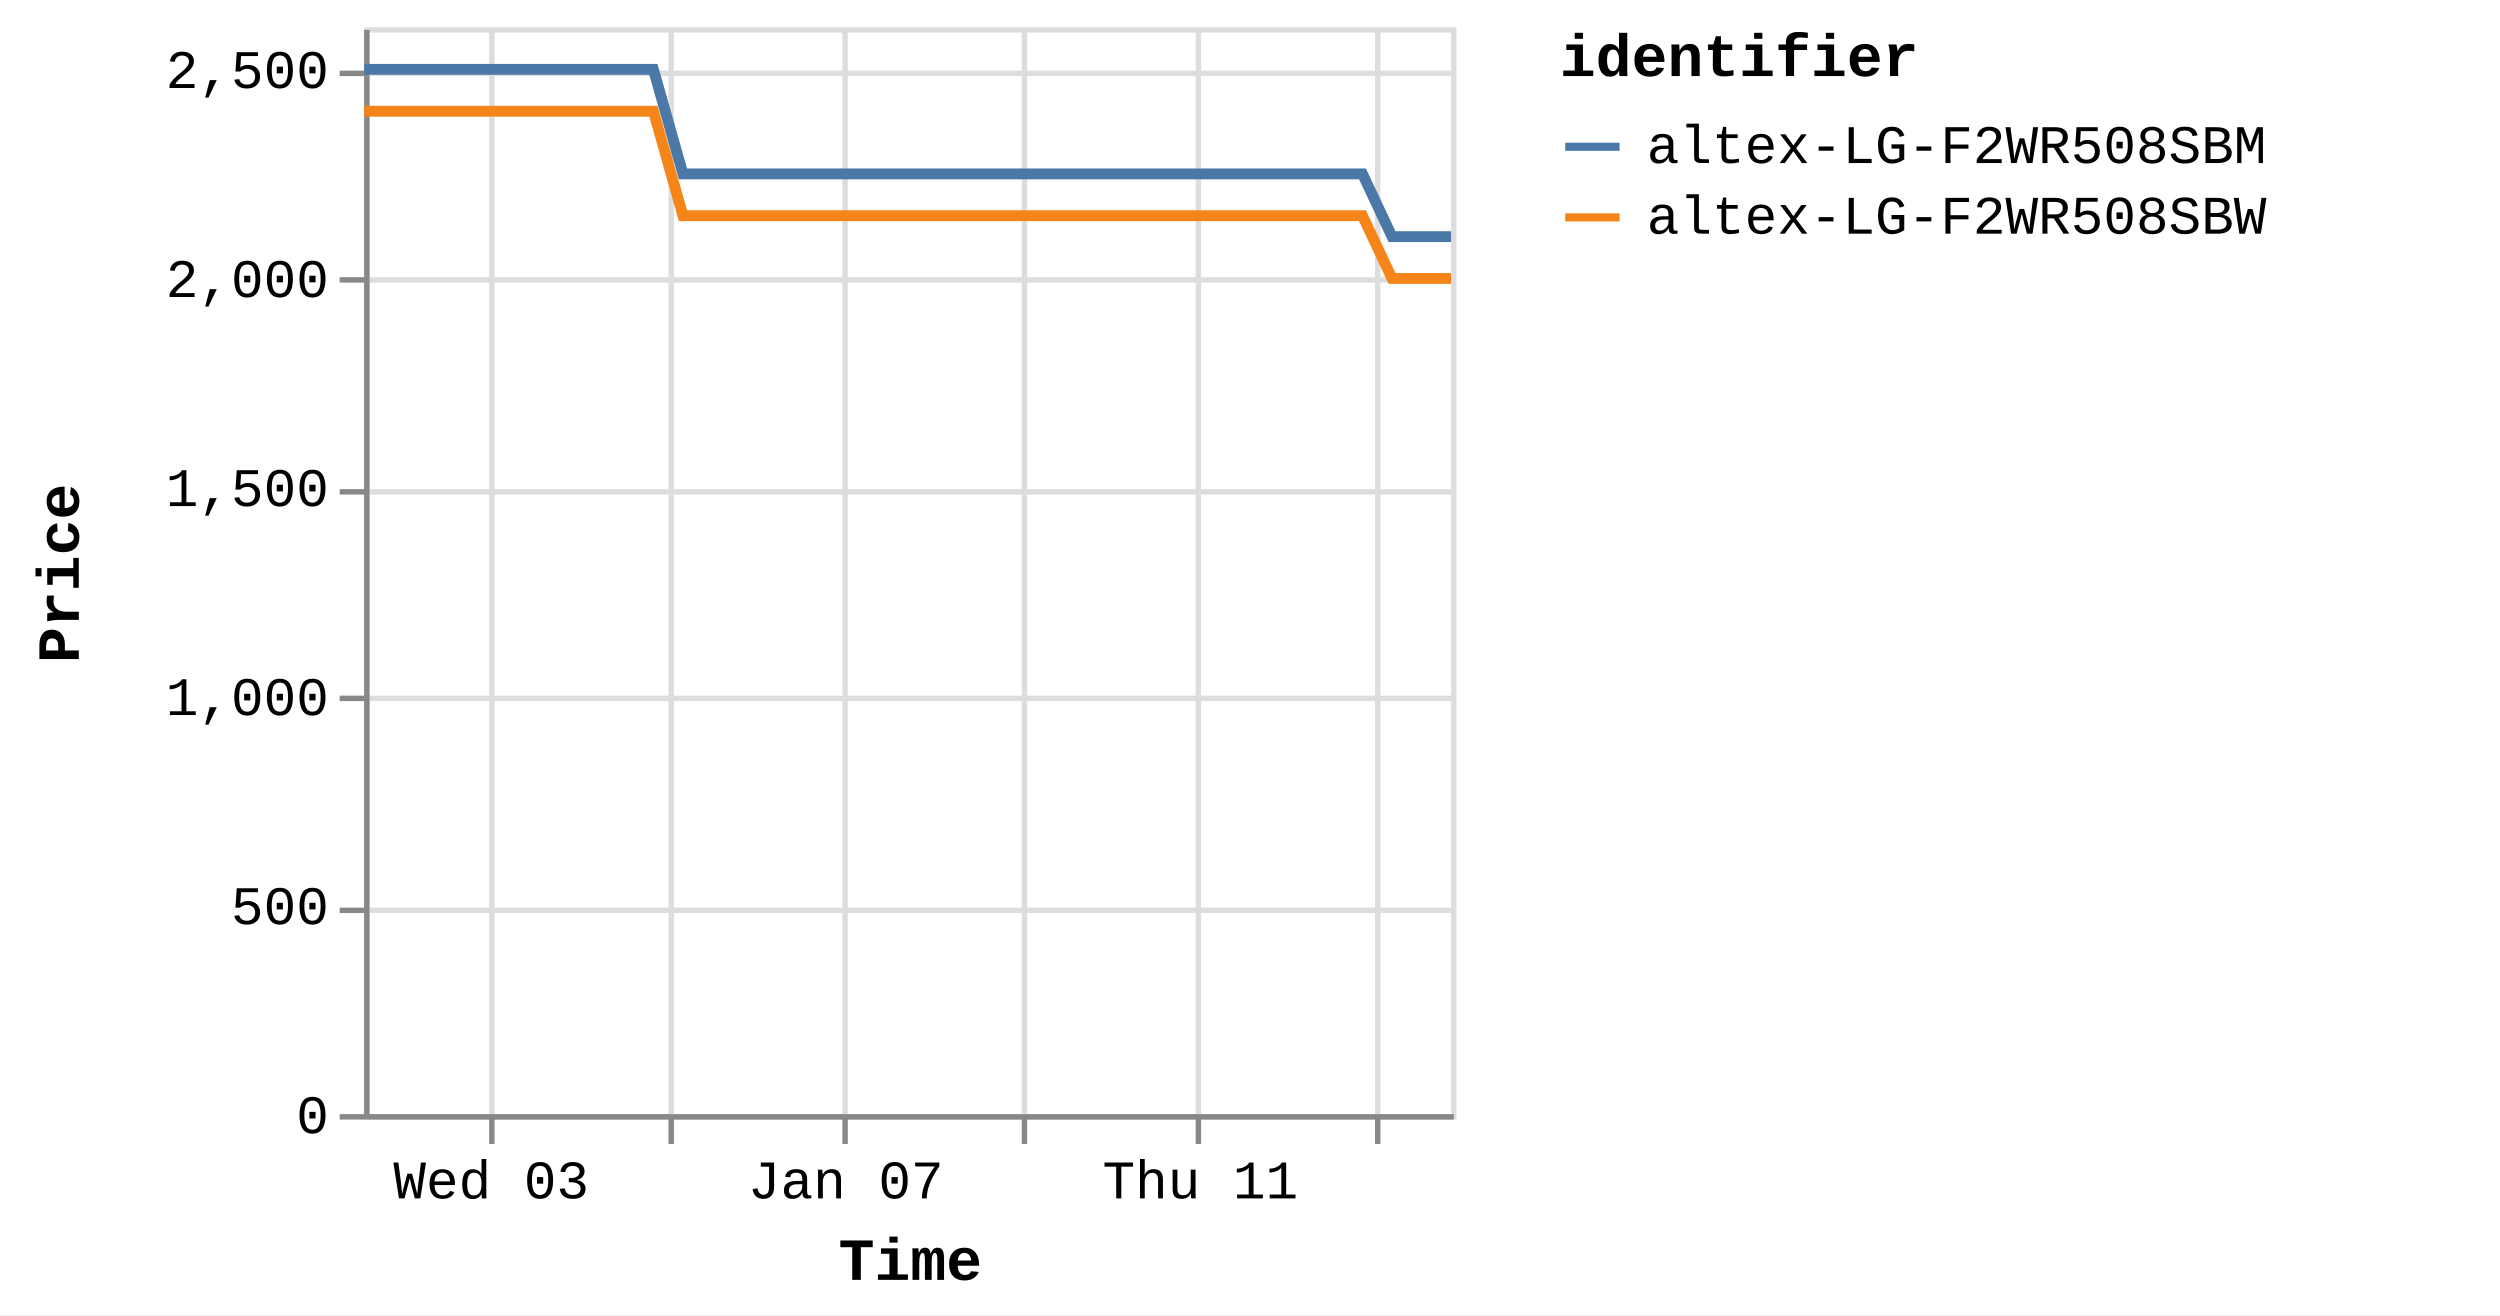
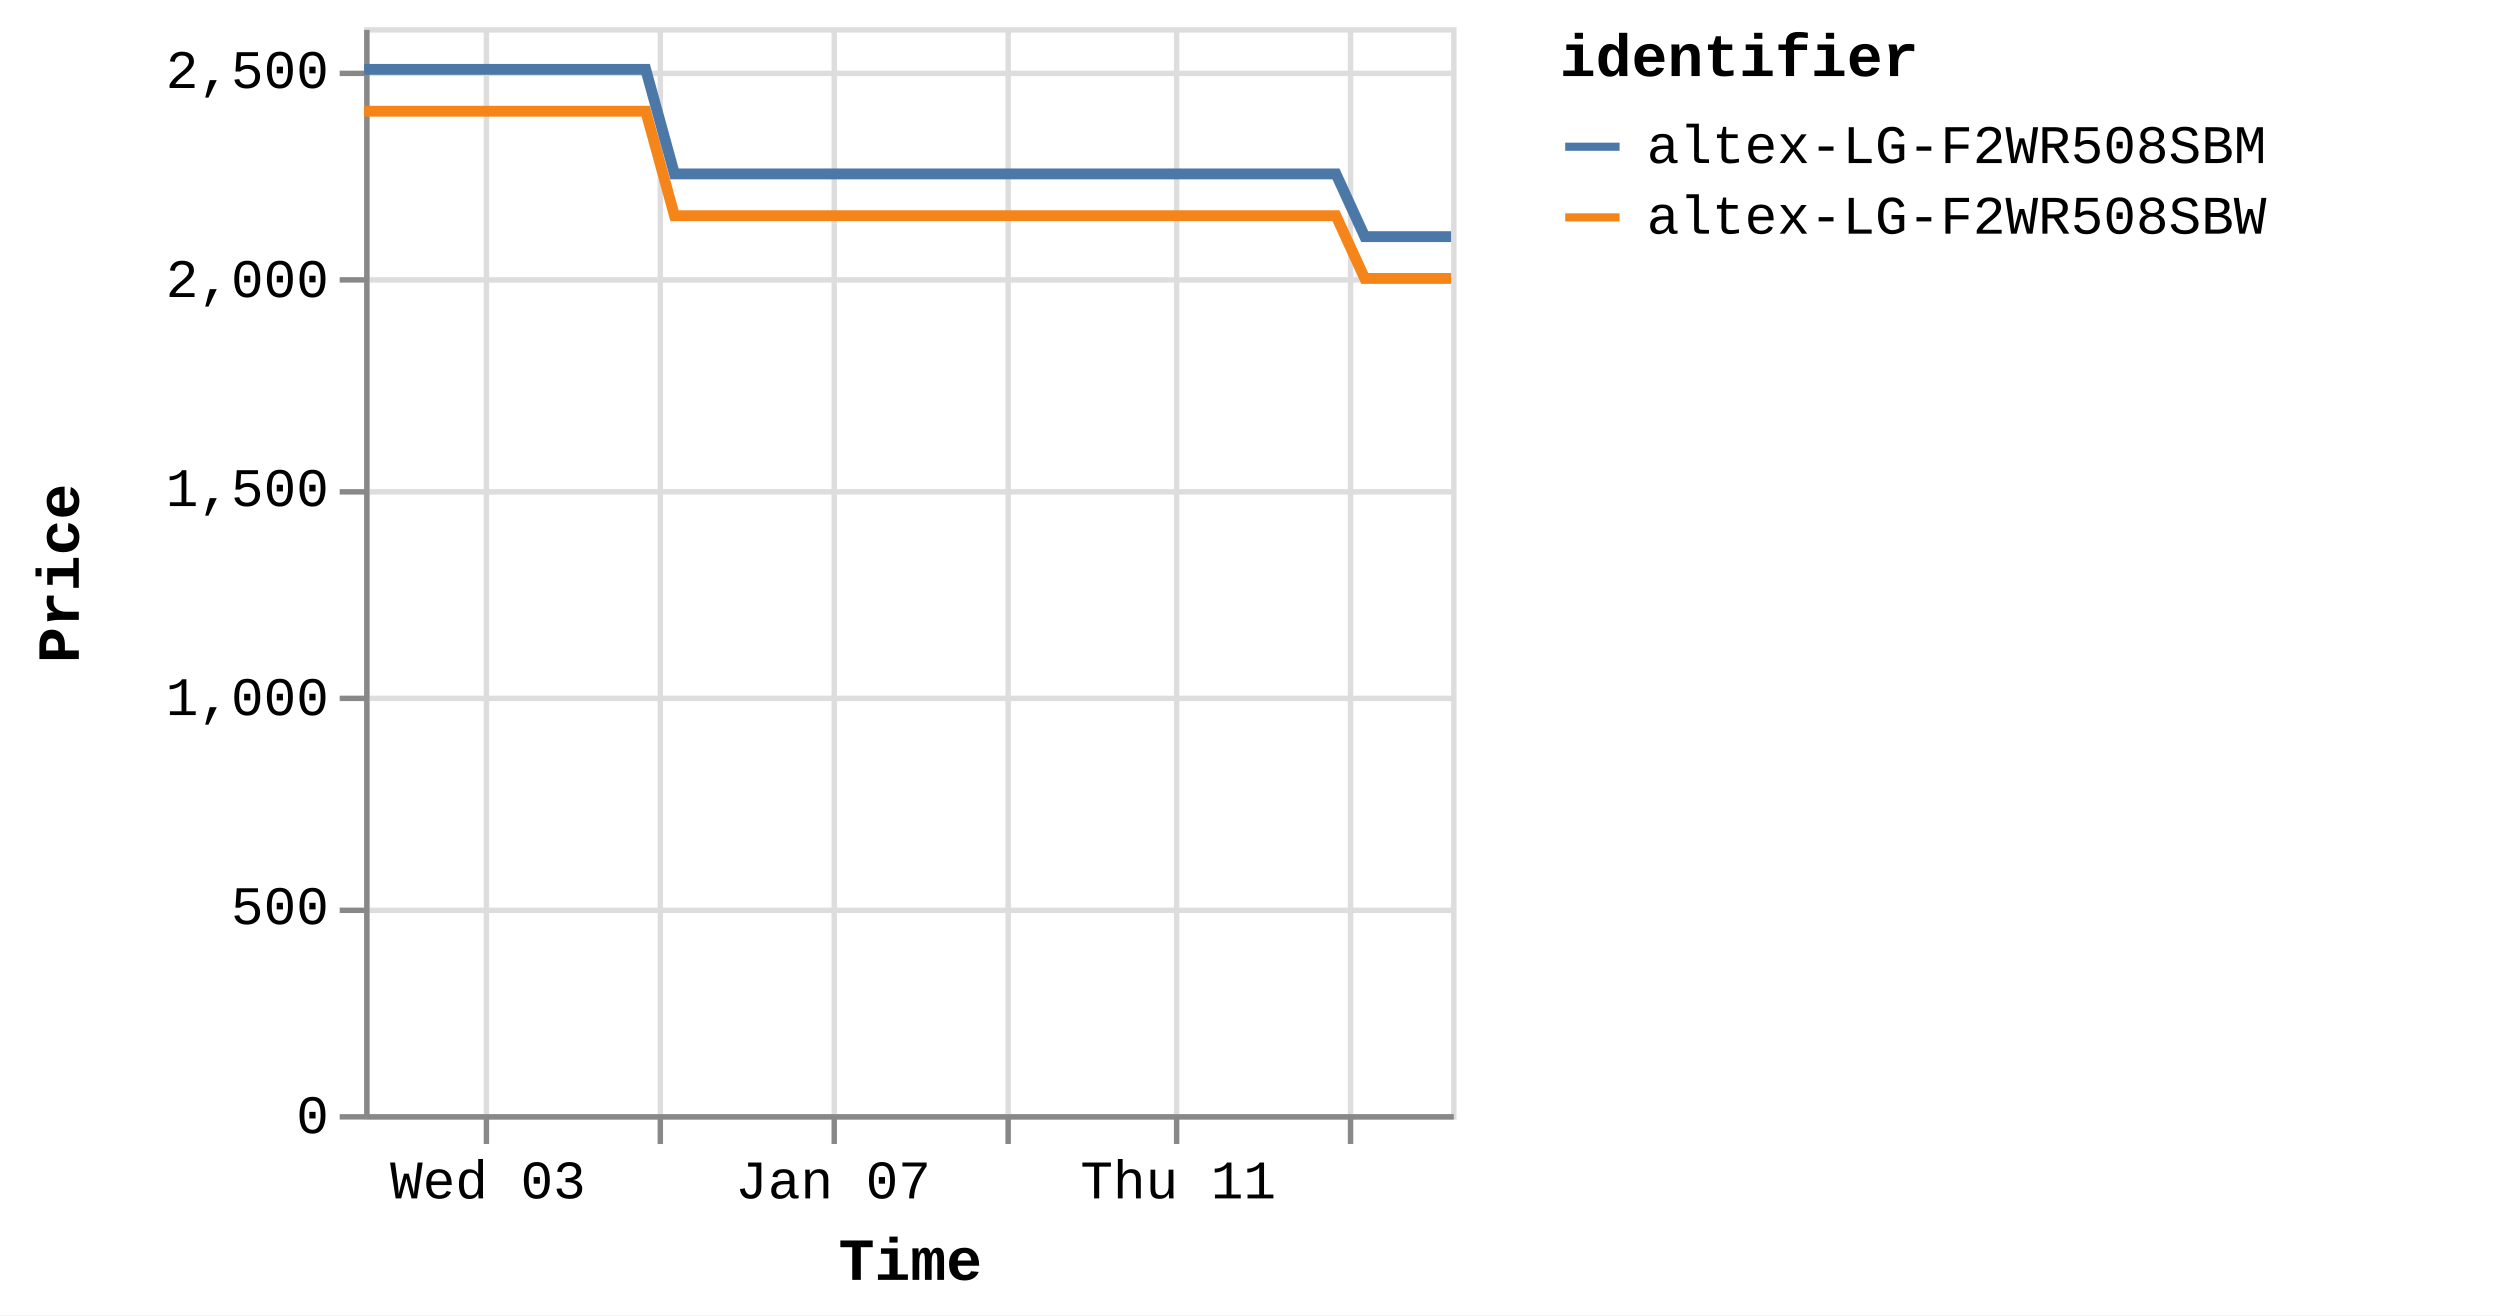
<svg xmlns="http://www.w3.org/2000/svg" version="1.1" class="marks" width="460" height="242" viewBox="0 0 460 242">
  <rect width="460" height="242" fill="white" />
  <g fill="none" stroke-miterlimit="10" transform="translate(67,5)">
    <g class="mark-group role-frame root" role="graphics-object" aria-roledescription="group mark container">
      <g transform="translate(0,0)">
        <path class="background" aria-hidden="true" d="M0.5,0.5h200v200h-200Z" stroke="#ddd" />
        <g>
          <g class="mark-group role-axis" aria-hidden="true">
            <g transform="translate(0.5,200.5)">
              <path class="background" aria-hidden="true" d="M0,0h0v0h0Z" pointer-events="none" />
              <g>
                <g class="mark-rule role-axis-grid" pointer-events="none">
-                   <line transform="translate(23,-200)" x2="0" y2="200" stroke="#ddd" stroke-width="1" opacity="1" />
-                   <line transform="translate(56,-200)" x2="0" y2="200" stroke="#ddd" stroke-width="1" opacity="1" />
-                   <line transform="translate(88,-200)" x2="0" y2="200" stroke="#ddd" stroke-width="1" opacity="1" />
-                   <line transform="translate(121,-200)" x2="0" y2="200" stroke="#ddd" stroke-width="1" opacity="1" />
-                   <line transform="translate(153,-200)" x2="0" y2="200" stroke="#ddd" stroke-width="1" opacity="1" />
-                   <line transform="translate(186,-200)" x2="0" y2="200" stroke="#ddd" stroke-width="1" opacity="1" />
+                   <line transform="translate(22,-200)" x2="0" y2="200" stroke="#ddd" stroke-width="1" opacity="1" />
+                   <line transform="translate(54,-200)" x2="0" y2="200" stroke="#ddd" stroke-width="1" opacity="1" />
+                   <line transform="translate(86,-200)" x2="0" y2="200" stroke="#ddd" stroke-width="1" opacity="1" />
+                   <line transform="translate(118,-200)" x2="0" y2="200" stroke="#ddd" stroke-width="1" opacity="1" />
+                   <line transform="translate(149,-200)" x2="0" y2="200" stroke="#ddd" stroke-width="1" opacity="1" />
+                   <line transform="translate(181,-200)" x2="0" y2="200" stroke="#ddd" stroke-width="1" opacity="1" />
                </g>
              </g>
              <path class="foreground" aria-hidden="true" d="" pointer-events="none" display="none" />
            </g>
          </g>
          <g class="mark-group role-axis" aria-hidden="true">
            <g transform="translate(0.5,0.5)">
              <path class="background" aria-hidden="true" d="M0,0h0v0h0Z" pointer-events="none" />
              <g>
                <g class="mark-rule role-axis-grid" pointer-events="none">
                  <line transform="translate(0,200)" x2="200" y2="0" stroke="#ddd" stroke-width="1" opacity="1" />
                  <line transform="translate(0,162)" x2="200" y2="0" stroke="#ddd" stroke-width="1" opacity="1" />
                  <line transform="translate(0,123)" x2="200" y2="0" stroke="#ddd" stroke-width="1" opacity="1" />
                  <line transform="translate(0,85)" x2="200" y2="0" stroke="#ddd" stroke-width="1" opacity="1" />
                  <line transform="translate(0,46)" x2="200" y2="0" stroke="#ddd" stroke-width="1" opacity="1" />
                  <line transform="translate(0,8)" x2="200" y2="0" stroke="#ddd" stroke-width="1" opacity="1" />
                </g>
              </g>
              <path class="foreground" aria-hidden="true" d="" pointer-events="none" display="none" />
            </g>
          </g>
-           <g class="mark-group role-axis" role="graphics-symbol" aria-roledescription="axis" aria-label="X-axis titled 'Time' for a time scale with values from Monday, 01 January 2024, 2:19:43 PM to Saturday, 13 January 2024, 8:38:13 PM">
+           <g class="mark-group role-axis" role="graphics-symbol" aria-roledescription="axis" aria-label="X-axis titled 'Time' for a time scale with values from Monday, 01 January 2024, 2:19:43 PM to Sunday, 14 January 2024, 4:39:47 AM">
            <g transform="translate(0.5,200.5)">
              <path class="background" aria-hidden="true" d="M0,0h0v0h0Z" pointer-events="none" />
              <g>
                <g class="mark-rule role-axis-tick" pointer-events="none">
-                   <line transform="translate(23,0)" x2="0" y2="5" stroke="#888" stroke-width="1" opacity="1" />
-                   <line transform="translate(56,0)" x2="0" y2="5" stroke="#888" stroke-width="1" opacity="1" />
-                   <line transform="translate(88,0)" x2="0" y2="5" stroke="#888" stroke-width="1" opacity="1" />
-                   <line transform="translate(121,0)" x2="0" y2="5" stroke="#888" stroke-width="1" opacity="1" />
-                   <line transform="translate(153,0)" x2="0" y2="5" stroke="#888" stroke-width="1" opacity="1" />
-                   <line transform="translate(186,0)" x2="0" y2="5" stroke="#888" stroke-width="1" opacity="1" />
+                   <line transform="translate(22,0)" x2="0" y2="5" stroke="#888" stroke-width="1" opacity="1" />
+                   <line transform="translate(54,0)" x2="0" y2="5" stroke="#888" stroke-width="1" opacity="1" />
+                   <line transform="translate(86,0)" x2="0" y2="5" stroke="#888" stroke-width="1" opacity="1" />
+                   <line transform="translate(118,0)" x2="0" y2="5" stroke="#888" stroke-width="1" opacity="1" />
+                   <line transform="translate(149,0)" x2="0" y2="5" stroke="#888" stroke-width="1" opacity="1" />
+                   <line transform="translate(181,0)" x2="0" y2="5" stroke="#888" stroke-width="1" opacity="1" />
                </g>
                <g class="mark-text role-axis-label" pointer-events="none">
-                   <text text-anchor="middle" transform="translate(22.88168,15)" font-family="Liberation Mono" font-size="10px" fill="#000" opacity="1">Wed 03</text>
-                   <text text-anchor="middle" transform="translate(55.50052,15)" font-family="Liberation Mono" font-size="10px" fill="#000" opacity="0">Fri 05</text>
-                   <text text-anchor="middle" transform="translate(88.11936,15)" font-family="Liberation Mono" font-size="10px" fill="#000" opacity="1">Jan 07</text>
-                   <text text-anchor="middle" transform="translate(120.7382,15)" font-family="Liberation Mono" font-size="10px" fill="#000" opacity="0">Tue 09</text>
-                   <text text-anchor="middle" transform="translate(153.357,15)" font-family="Liberation Mono" font-size="10px" fill="#000" opacity="1">Thu 11</text>
-                   <text text-anchor="middle" transform="translate(185.9759,15)" font-family="Liberation Mono" font-size="10px" fill="#000" opacity="0">Sat 13</text>
+                   <text text-anchor="middle" transform="translate(22.27424,15)" font-family="Liberation Mono" font-size="10px" fill="#000" opacity="1">Wed 03</text>
+                   <text text-anchor="middle" transform="translate(54.02716,15)" font-family="Liberation Mono" font-size="10px" fill="#000" opacity="0">Fri 05</text>
+                   <text text-anchor="middle" transform="translate(85.78007,15)" font-family="Liberation Mono" font-size="10px" fill="#000" opacity="1">Jan 07</text>
+                   <text text-anchor="middle" transform="translate(117.533,15)" font-family="Liberation Mono" font-size="10px" fill="#000" opacity="0">Tue 09</text>
+                   <text text-anchor="middle" transform="translate(149.2859,15)" font-family="Liberation Mono" font-size="10px" fill="#000" opacity="1">Thu 11</text>
+                   <text text-anchor="middle" transform="translate(181.0388,15)" font-family="Liberation Mono" font-size="10px" fill="#000" opacity="0">Sat 13</text>
                </g>
                <g class="mark-rule role-axis-domain" pointer-events="none">
                  <line transform="translate(0,0)" x2="200" y2="0" stroke="#888" stroke-width="1" opacity="1" />
                </g>
                <g class="mark-text role-axis-title" pointer-events="none">
                  <text text-anchor="middle" transform="translate(100,30)" font-family="Liberation Mono" font-size="11px" font-weight="bold" fill="#000" opacity="1">Time</text>
                </g>
              </g>
              <path class="foreground" aria-hidden="true" d="" pointer-events="none" display="none" />
            </g>
          </g>
          <g class="mark-group role-axis" role="graphics-symbol" aria-roledescription="axis" aria-label="Y-axis titled 'Price' for a linear scale with values from 0 to 2,600">
            <g transform="translate(0.5,0.5)">
              <path class="background" aria-hidden="true" d="M0,0h0v0h0Z" pointer-events="none" />
              <g>
                <g class="mark-rule role-axis-tick" pointer-events="none">
                  <line transform="translate(0,200)" x2="-5" y2="0" stroke="#888" stroke-width="1" opacity="1" />
                  <line transform="translate(0,162)" x2="-5" y2="0" stroke="#888" stroke-width="1" opacity="1" />
                  <line transform="translate(0,123)" x2="-5" y2="0" stroke="#888" stroke-width="1" opacity="1" />
                  <line transform="translate(0,85)" x2="-5" y2="0" stroke="#888" stroke-width="1" opacity="1" />
                  <line transform="translate(0,46)" x2="-5" y2="0" stroke="#888" stroke-width="1" opacity="1" />
                  <line transform="translate(0,8)" x2="-5" y2="0" stroke="#888" stroke-width="1" opacity="1" />
                </g>
                <g class="mark-text role-axis-label" pointer-events="none">
                  <text text-anchor="end" transform="translate(-7,203)" font-family="Liberation Mono" font-size="10px" fill="#000" opacity="1">0</text>
                  <text text-anchor="end" transform="translate(-7,164.5385)" font-family="Liberation Mono" font-size="10px" fill="#000" opacity="1">500</text>
                  <text text-anchor="end" transform="translate(-7,126.0769)" font-family="Liberation Mono" font-size="10px" fill="#000" opacity="1">1,000</text>
                  <text text-anchor="end" transform="translate(-7,87.61538)" font-family="Liberation Mono" font-size="10px" fill="#000" opacity="1">1,500</text>
                  <text text-anchor="end" transform="translate(-7,49.15385)" font-family="Liberation Mono" font-size="10px" fill="#000" opacity="1">2,000</text>
                  <text text-anchor="end" transform="translate(-7,10.69231)" font-family="Liberation Mono" font-size="10px" fill="#000" opacity="1">2,500</text>
                </g>
                <g class="mark-rule role-axis-domain" pointer-events="none">
                  <line transform="translate(0,200)" x2="0" y2="-200" stroke="#888" stroke-width="1" opacity="1" />
                </g>
                <g class="mark-text role-axis-title" pointer-events="none">
                  <text text-anchor="middle" transform="translate(-51,100) rotate(-90) translate(0,-2)" font-family="Liberation Mono" font-size="11px" font-weight="bold" fill="#000" opacity="1">Price</text>
                </g>
              </g>
              <path class="foreground" aria-hidden="true" d="" pointer-events="none" display="none" />
            </g>
          </g>
          <g class="mark-group role-scope pathgroup" role="graphics-object" aria-roledescription="group mark container">
            <g transform="translate(0,0)">
              <path class="background" aria-hidden="true" d="M0,0h200v200h-200Z" />
              <g>
                <g class="mark-line role-mark marks" role="graphics-object" aria-roledescription="line mark container">
-                   <path aria-label="Time: Jan 01, 2024; Price: 2399; identifier: altex-LG-F2WR508SBW" role="graphics-symbol" aria-roledescription="line mark" d="M0,15.462L1.707,15.462L4.29,15.462L9.727,15.462L12.448,15.462L15.305,15.462L17.902,15.462L20.597,15.462L26.037,15.462L28.757,15.462L31.617,15.462L34.216,15.462L36.903,15.462L42.347,15.462L45.069,15.462L47.922,15.462L50.543,15.462L53.22,15.462L58.664,34.692L61.379,34.692L64.234,34.692L66.845,34.692L69.525,34.692L74.968,34.692L77.683,34.692L80.531,34.692L83.141,34.692L85.834,34.692L91.289,34.692L93.991,34.692L96.839,34.692L99.452,34.692L102.145,34.692L107.596,34.692L110.322,34.692L113.181,34.692L115.782,34.692L118.451,34.692L123.911,34.692L126.625,34.692L129.52,34.692L132.096,34.692L134.764,34.692L140.218,34.692L142.937,34.692L145.799,34.692L148.393,34.692L151.073,34.692L156.523,34.692L159.244,34.692L162.112,34.692L164.713,34.692L167.383,34.692L172.831,34.692L175.553,34.692L178.409,34.692L181.015,34.692L183.694,34.692L189.133,46.231L191.847,46.231L194.695,46.231L197.308,46.231L199.999,46.231" stroke="#f58518" stroke-width="2" />
+                   <path aria-label="Time: Jan 01, 2024; Price: 2399; identifier: altex-LG-F2WR508SBW" role="graphics-symbol" aria-roledescription="line mark" d="M0,15.462L1.662,15.462L4.176,15.462L9.468,15.462L12.118,15.462L14.899,15.462L17.427,15.462L20.051,15.462L25.346,15.462L27.993,15.462L30.778,15.462L33.308,15.462L35.924,15.462L41.223,15.462L43.872,15.462L46.65,15.462L49.201,15.462L51.807,15.462L57.106,34.692L59.75,34.692L62.528,34.692L65.071,34.692L67.679,34.692L72.978,34.692L75.621,34.692L78.393,34.692L80.934,34.692L83.556,34.692L88.865,34.692L91.496,34.692L94.268,34.692L96.812,34.692L99.433,34.692L104.74,34.692L107.393,34.692L110.177,34.692L112.709,34.692L115.307,34.692L120.621,34.692L123.264,34.692L126.081,34.692L128.589,34.692L131.186,34.692L136.496,34.692L139.142,34.692L141.928,34.692L144.454,34.692L147.063,34.692L152.368,34.692L155.016,34.692L157.809,34.692L160.34,34.692L162.94,34.692L168.243,34.692L170.893,34.692L173.673,34.692L176.21,34.692L178.817,34.692L184.112,46.231L186.754,46.231L189.526,46.231L192.07,46.231L194.69,46.231L200,46.231" stroke="#f58518" stroke-width="2" />
                </g>
              </g>
              <path class="foreground" aria-hidden="true" d="" display="none" />
            </g>
            <g transform="translate(0,0)">
              <path class="background" aria-hidden="true" d="M0,0h200v200h-200Z" />
              <g>
                <g class="mark-line role-mark marks" role="graphics-object" aria-roledescription="line mark container">
-                   <path aria-label="Time: Jan 01, 2024; Price: 2499; identifier: altex-LG-F2WR508SBM" role="graphics-symbol" aria-roledescription="line mark" d="M0.001,7.769L1.708,7.769L4.291,7.769L9.727,7.769L12.448,7.769L15.306,7.769L17.902,7.769L20.598,7.769L26.038,7.769L28.758,7.769L31.618,7.769L34.216,7.769L36.905,7.769L42.348,7.769L45.069,7.769L47.923,7.769L50.544,7.769L53.223,7.769L58.665,27L61.38,27L64.234,27L66.846,27L69.525,27L74.969,27L77.683,27L80.532,27L83.141,27L85.835,27L91.289,27L93.992,27L96.839,27L99.452,27L102.145,27L107.597,27L110.322,27L113.182,27L115.783,27L118.452,27L123.911,27L126.626,27L129.52,27L132.096,27L134.764,27L140.219,27L142.937,27L145.799,27L148.393,27L151.074,27L156.524,27L159.244,27L162.113,27L164.713,27L167.384,27L172.831,27L175.554,27L178.41,27L181.016,27L183.694,27L189.133,38.538L191.847,38.538L194.695,38.538L197.308,38.538L200,38.538" stroke="#4c78a8" stroke-width="2" />
+                   <path aria-label="Time: Jan 01, 2024; Price: 2499; identifier: altex-LG-F2WR508SBM" role="graphics-symbol" aria-roledescription="line mark" d="M0.001,7.769L1.662,7.769L4.177,7.769L9.469,7.769L12.118,7.769L14.899,7.769L17.427,7.769L20.051,7.769L25.346,7.769L27.994,7.769L30.779,7.769L33.308,7.769L35.925,7.769L41.223,7.769L43.873,7.769L46.65,7.769L49.202,7.769L51.81,7.769L57.108,27L59.75,27L62.529,27L65.071,27L67.68,27L72.979,27L75.621,27L78.394,27L80.934,27L83.556,27L88.866,27L91.497,27L94.268,27L96.812,27L99.433,27L104.741,27L107.393,27L110.177,27L112.709,27L115.307,27L120.622,27L123.264,27L126.082,27L128.59,27L131.187,27L136.496,27L139.143,27L141.929,27L144.454,27L147.063,27L152.368,27L155.017,27L157.81,27L160.341,27L162.94,27L168.243,27L170.894,27L173.673,27L176.21,27L178.818,27L184.112,38.538L186.754,38.538L189.527,38.538L192.07,38.538L194.691,38.538L200,38.538" stroke="#4c78a8" stroke-width="2" />
                </g>
              </g>
              <path class="foreground" aria-hidden="true" d="" display="none" />
            </g>
          </g>
          <g class="mark-group role-legend" role="graphics-symbol" aria-roledescription="legend" aria-label="Symbol legend titled 'identifier' for stroke color with 2 values: altex-LG-F2WR508SBM, altex-LG-F2WR508SBW">
            <g transform="translate(220,0)">
              <path class="background" aria-hidden="true" d="M0,0h168v40h-168Z" pointer-events="none" />
              <g>
                <g class="mark-group role-legend-entry">
                  <g transform="translate(0,16)">
                    <path class="background" aria-hidden="true" d="M0,0h0v0h0Z" pointer-events="none" />
                    <g>
                      <g class="mark-group role-scope" role="graphics-object" aria-roledescription="group mark container">
                        <g transform="translate(0,0)">
                          <path class="background" aria-hidden="true" d="M0,0h168v11h-168Z" pointer-events="none" opacity="1" />
                          <g>
                            <g class="mark-symbol role-legend-symbol" pointer-events="none">
                              <path transform="translate(6,6)" d="M-5,0L5,0" stroke="#4c78a8" stroke-width="1.5" opacity="1" />
                            </g>
                            <g class="mark-text role-legend-label" pointer-events="none">
                              <text text-anchor="start" transform="translate(16,9)" font-family="Liberation Mono" font-size="10px" fill="#000" opacity="1">altex-LG-F2WR508SBM</text>
                            </g>
                          </g>
                          <path class="foreground" aria-hidden="true" d="" pointer-events="none" display="none" />
                        </g>
                        <g transform="translate(0,13)">
                          <path class="background" aria-hidden="true" d="M0,0h168v11h-168Z" pointer-events="none" opacity="1" />
                          <g>
                            <g class="mark-symbol role-legend-symbol" pointer-events="none">
                              <path transform="translate(6,6)" d="M-5,0L5,0" stroke="#f58518" stroke-width="1.5" opacity="1" />
                            </g>
                            <g class="mark-text role-legend-label" pointer-events="none">
                              <text text-anchor="start" transform="translate(16,9)" font-family="Liberation Mono" font-size="10px" fill="#000" opacity="1">altex-LG-F2WR508SBW</text>
                            </g>
                          </g>
                          <path class="foreground" aria-hidden="true" d="" pointer-events="none" display="none" />
                        </g>
                      </g>
                    </g>
                    <path class="foreground" aria-hidden="true" d="" pointer-events="none" display="none" />
                  </g>
                </g>
                <g class="mark-text role-legend-title" pointer-events="none">
                  <text text-anchor="start" transform="translate(0,9)" font-family="Liberation Mono" font-size="11px" font-weight="bold" fill="#000" opacity="1">identifier</text>
                </g>
              </g>
              <path class="foreground" aria-hidden="true" d="" pointer-events="none" display="none" />
            </g>
          </g>
        </g>
        <path class="foreground" aria-hidden="true" d="" display="none" />
      </g>
    </g>
  </g>
</svg>
